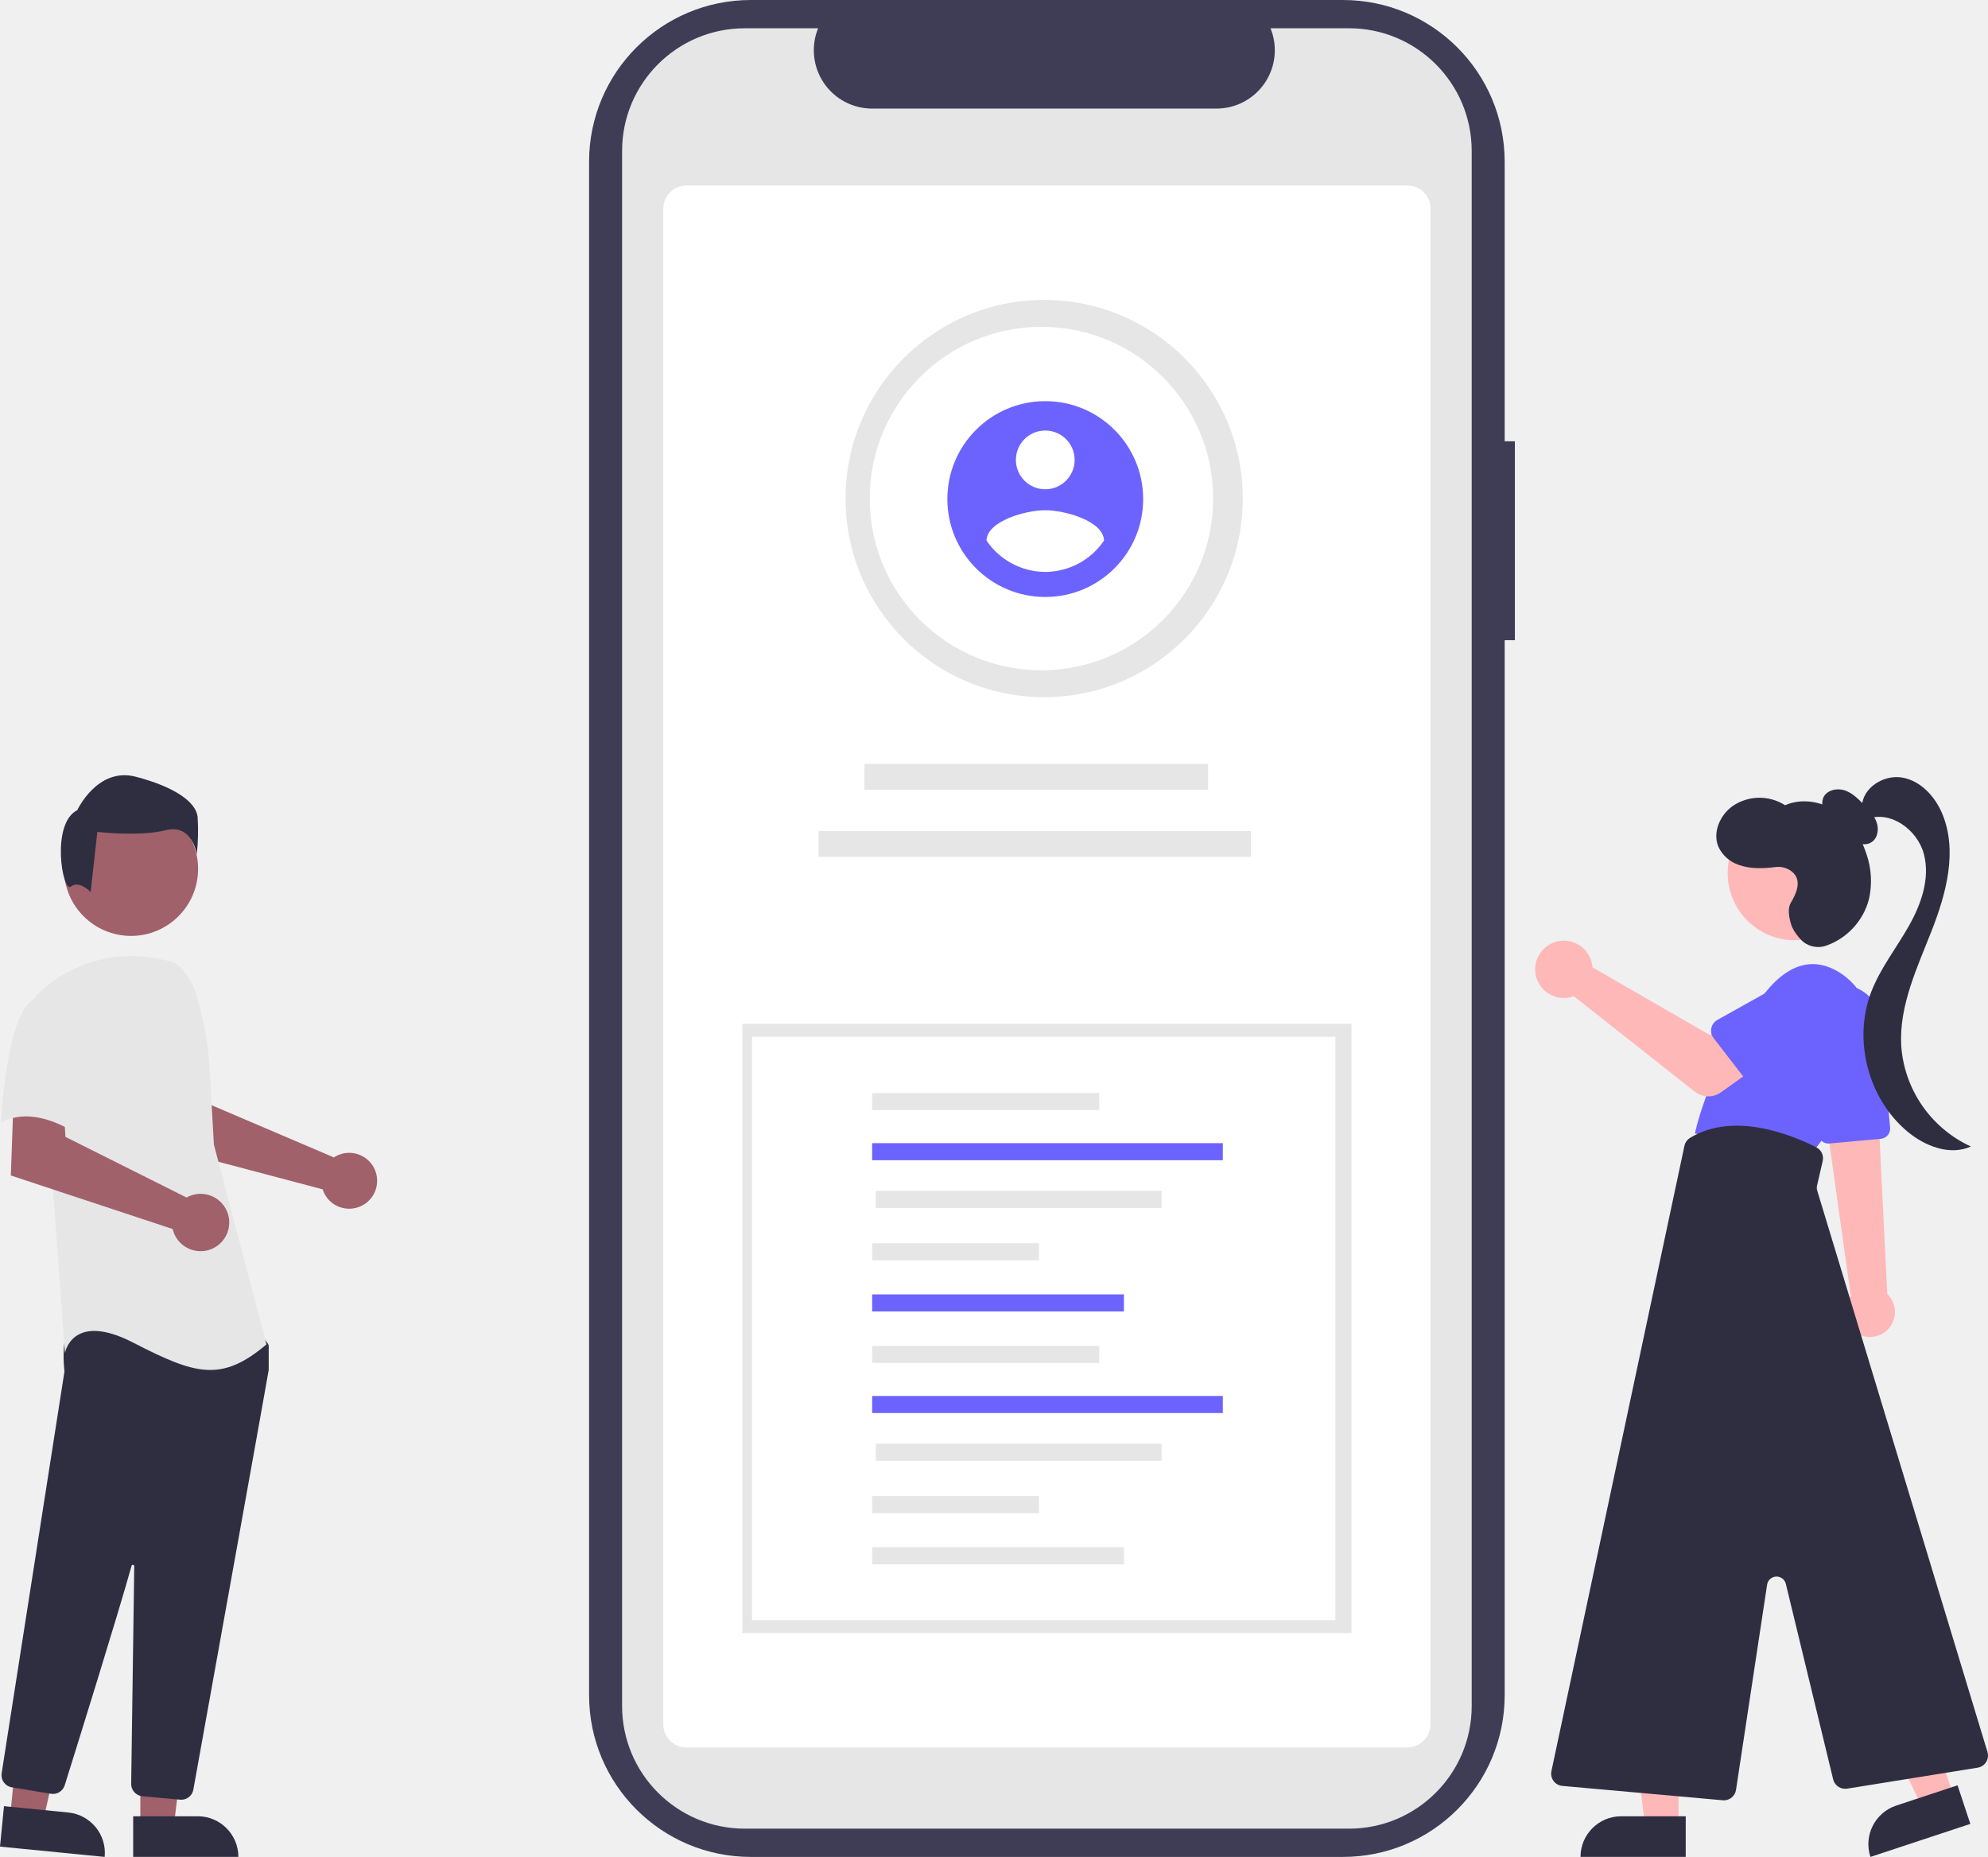
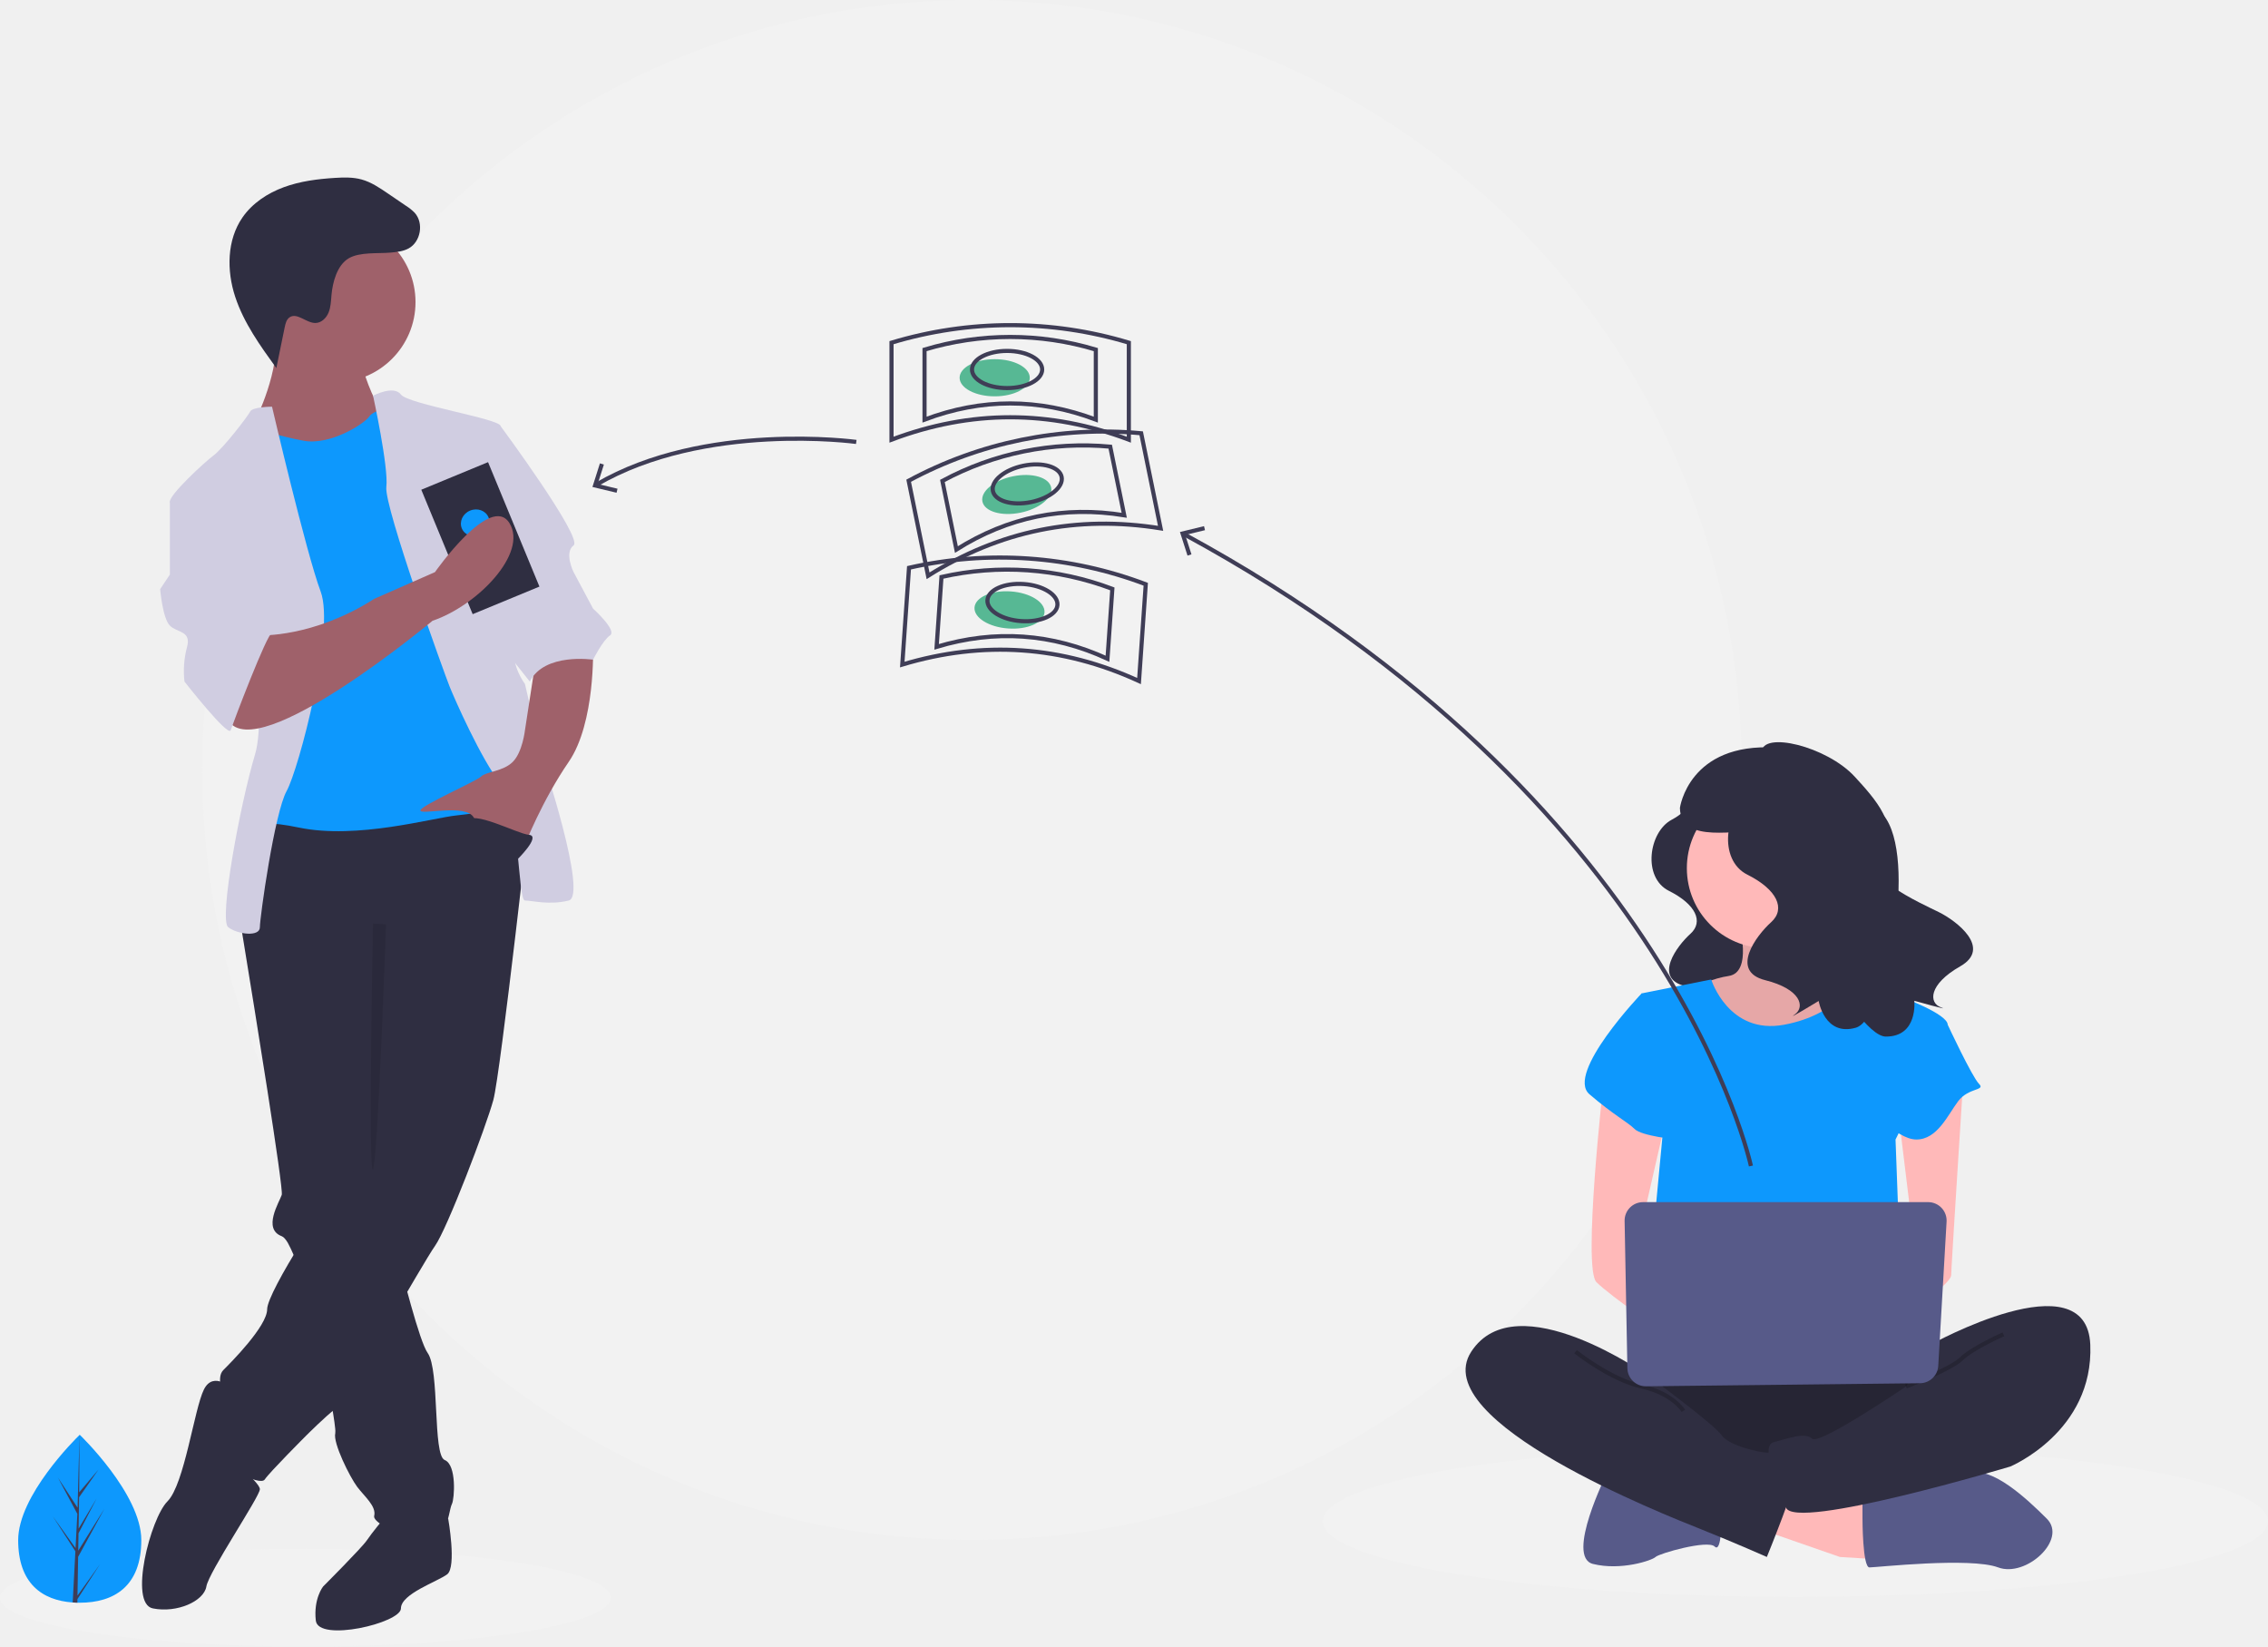
- <svg xmlns="http://www.w3.org/2000/svg" data-name="Layer 1" width="728.082" height="680.001" viewBox="0 0 728.082 680.001">
-   <path id="a55003b0-0446-4784-a3ce-c481a9759178-280" data-name="Path 339" d="M790.764,271.594h-3.736v-102.354a59.24,59.24,0,0,0-59.24-59.24h-216.846a59.24,59.24,0,0,0-59.24,59.24v561.521a59.24,59.24,0,0,0,59.24,59.24h216.85a59.24,59.24,0,0,0,59.24-59.24v-386.31h3.732Z" transform="translate(-235.959 -109.9995)" fill="#3f3d56" />
-   <path id="ad332593-d547-4870-8db7-c0503e6eb31e-281" data-name="Path 340" d="M774.954,165.275v569.452a44.93,44.93,0,0,1-44.913,44.923h-221.306a44.937,44.937,0,0,1-44.941-44.928v-569.447a44.936,44.936,0,0,1,44.941-44.922h26.845a21.364,21.364,0,0,0,19.764,29.411h126.168a21.364,21.364,0,0,0,19.76-29.415h28.756a44.93,44.93,0,0,1,44.922,44.913Z" transform="translate(-235.959 -109.9995)" fill="#e6e6e6" />
-   <path d="M751.374,749.925h-264a8.51,8.51,0,0,1-8.5-8.5v-555a8.51,8.51,0,0,1,8.5-8.5h264a8.51,8.51,0,0,1,8.5,8.5v555A8.51,8.51,0,0,1,751.374,749.925Z" transform="translate(-235.959 -109.9995)" fill="#fff" />
-   <circle id="edacdc74-dfad-4c1d-939b-d6c7a98a2115" data-name="Ellipse 56" cx="382.415" cy="182.571" r="72.736" fill="#e6e6e6" />
-   <circle id="aec4df6d-8b06-4bbe-8d40-2c8bcc37cf40" data-name="Ellipse 60" cx="381.415" cy="182.571" r="62.889" fill="#fff" />
-   <path id="b468b121-27e1-4684-879a-d4a6b6510a38-282" data-name="Path 341" d="M618.774,256.9a35.856,35.856,0,1,0,35.856,35.856,35.856,35.856,0,0,0-35.856-35.856Zm0,10.757a10.757,10.757,0,1,1-10.757,10.757,10.757,10.757,0,0,1,10.757-10.757Zm0,51.784a26.121,26.121,0,0,1-21.514-11.481c.172-7.171,14.342-11.119,21.514-11.119s21.341,3.948,21.514,11.119a26.164,26.164,0,0,1-21.514,11.484Z" transform="translate(-235.959 -109.9995)" fill="#6c63ff" />
-   <rect id="af237293-25a3-489f-aa06-65014690590a" data-name="Rectangle 26" x="316.605" y="279.75" width="125.838" height="9.458" fill="#e6e6e6" />
-   <rect id="aecd757e-3845-4054-8ef4-8f3b3f1464a2" data-name="Rectangle 27" x="299.768" y="304.327" width="158.368" height="9.458" fill="#e6e6e6" />
-   <rect id="a528162f-764e-4523-bc44-e6dc5465582a" data-name="Rectangle 25-2" x="271.868" y="374.923" width="223.094" height="223.094" fill="#e6e6e6" />
-   <rect id="ac408f88-9589-4a26-924c-e7a781ddb6bc" data-name="Rectangle 25-3" x="275.415" y="379.643" width="213.655" height="213.655" fill="#fff" />
-   <g id="be47c712-4ebf-4226-80ad-879612060a69" data-name="Group 22">
-     <rect id="fadc6105-0551-448d-b6d9-436c4cc2b7a7" data-name="Rectangle 28" x="319.415" y="400.267" width="83.168" height="6.251" fill="#e6e6e6" />
-     <rect id="a4376b16-bb23-442d-8938-a8bcab4f190c" data-name="Rectangle 29" x="319.415" y="418.619" width="128.429" height="6.251" fill="#6c63ff" />
-     <rect id="ae6c1c25-1aef-4af7-84b7-a99cb79f7c28" data-name="Rectangle 30" x="320.75" y="436.096" width="104.667" height="6.251" fill="#e6e6e6" />
-     <rect id="ad31106a-9486-4fc6-9d92-2d07f7dcec19" data-name="Rectangle 31" x="319.415" y="455.272" width="61.103" height="6.251" fill="#e6e6e6" />
-     <rect id="e133e237-d12d-4331-8259-b0f1b7869d24" data-name="Rectangle 32" x="319.415" y="474.003" width="92.22" height="6.251" fill="#6c63ff" />
-     <rect id="a9ae706b-b3a6-4b62-8ac7-3a7f4cd0039d" data-name="Rectangle 38" x="319.415" y="492.851" width="83.168" height="6.251" fill="#e6e6e6" />
-     <rect id="bd082349-b2f2-4b60-be0c-57e16efac88b" data-name="Rectangle 39" x="319.415" y="511.202" width="128.429" height="6.251" fill="#6c63ff" />
-     <rect id="ac0416d6-b57f-4bc7-9ff0-bb8dbe215cb0" data-name="Rectangle 40" x="320.75" y="528.679" width="104.667" height="6.251" fill="#e6e6e6" />
-     <rect id="b9702d28-4113-492b-a4b0-dbfc92fa702e" data-name="Rectangle 41" x="319.415" y="547.856" width="61.103" height="6.251" fill="#e6e6e6" />
-     <rect id="b41357bb-831a-49ca-b340-115c840dd657" data-name="Rectangle 42" x="319.415" y="566.587" width="92.22" height="6.251" fill="#e6e6e6" />
-   </g>
-   <g id="ac800076-fc8a-4256-a3b5-70e496d28429" data-name="Group 23">
-     <path id="b13647df-bb42-4a02-9bba-2700c526619d-283" data-name="Path 385" d="M928.727,595.025a9.13,9.13,0,1,1-15.852-9.064q.031-.053.062-.106a9.826,9.826,0,0,1,.86-1.22l-7.68-54.74-.23-1.64-1.56-11.17-.23-1.61.85.04,14.88.68,3.99.18.5,10.19,2.83,57.29a9.118,9.118,0,0,1,1.58,11.17Z" transform="translate(-235.959 -109.9995)" fill="#ffb8b8" />
-     <path id="bd34735f-0976-456f-8e45-072b5e73a744-284" data-name="Path 386" d="M905.931,528.751l18.895-1.733a3.73,3.73,0,0,0,3.364-4.037l-3.5-39.292a14.326,14.326,0,0,0-28.538,2.548q.036.406.096.809l5.666,38.54a3.724,3.724,0,0,0,3.678,3.181A2.639,2.639,0,0,0,905.931,528.751Z" transform="translate(-235.959 -109.9995)" fill="#6c63ff" />
-     <path id="f1e660d0-c56f-45d1-8714-e8a3d2ffeea9-285" data-name="Path 387" d="M920.253,497.008a26.316,26.316,0,0,0-9.679-30.288c-7.125-4.875-16.875-6.625-27.375,5.875-21,25-26.5,52.5-26.5,52.5l43,7S914.322,514.22,920.253,497.008Z" transform="translate(-235.959 -109.9995)" fill="#6c63ff" />
-     <path id="eb60bd0b-2a6b-4db7-a453-977e2259822f-286" data-name="Path 388" d="M850.706,778.614h-12.26l-5.832-47.288h18.094Z" transform="translate(-235.959 -109.9995)" fill="#ffb8b8" />
-     <path id="b4104c20-2c86-47e7-b6b0-d86d656d7ba2-287" data-name="Path 389" d="M814.805,789.997h38.531v-14.887h-23.644a14.887,14.887,0,0,0-14.887,14.887Z" transform="translate(-235.959 -109.9995)" fill="#2f2e41" />
-     <path id="b4e48bf6-fea8-48c3-adaa-b392a855b3f6-288" data-name="Path 390" d="M951.5,767.921l-11.64,3.848-20.38-43.068,17.18-5.679Z" transform="translate(-235.959 -109.9995)" fill="#ffb8b8" />
-     <path id="a6908023-9fbc-48a9-be4c-c86c0c45ebaf-289" data-name="Path 391" d="M920.983,789.997l36.584-12.092-4.672-14.135-22.45,7.42a14.887,14.887,0,0,0-9.463,18.807Z" transform="translate(-235.959 -109.9995)" fill="#2f2e41" />
-     <circle id="a687fec6-02c9-4040-89ed-32d713123e7f" data-name="Ellipse 65" cx="657.301" cy="319.761" r="24.561" fill="#ffb8b8" />
-     <path id="badfc474-5669-4d61-bc01-f70cc92406de-290" data-name="Path 392" d="M871.755,765.451l11.385-75.145a3.5,3.5,0,0,1,6.862-.3l17.338,71.612a4.533,4.533,0,0,0,5.088,3.385l47.825-7.686a4.5,4.5,0,0,0,3.593-5.75l-62.361-205.6a3.5,3.5,0,0,1-.061-1.8l2.076-9a4.484,4.484,0,0,0-2.327-5.014c-8.492-4.333-30-13.341-46.231-3.474a4.551,4.551,0,0,0-2.079,2.927l-48.716,228.97a4.5,4.5,0,0,0,4,5.419l58.757,5.262q.2.018.4.018a4.508,4.508,0,0,0,4.448-3.825Z" transform="translate(-235.959 -109.9995)" fill="#2f2e41" />
-     <path id="eb685785-93ca-4296-839e-b201e57ae5bb-291" data-name="Path 393" d="M909.546,412.407a18.58,18.58,0,0,1-4.855-4.22,6.3,6.3,0,0,1-.97-6.1c1.241-2.738,4.928-3.6,7.786-2.671s5.065,3.172,7.153,5.333c1.839,1.9,3.731,3.892,4.6,6.391s.424,5.668-1.746,7.185c-2.13,1.488-5.192.879-7.24-.719s-3.316-3.97-4.525-6.27Z" transform="translate(-235.959 -109.9995)" fill="#2f2e41" />
-     <path id="a7ccb8bb-f2b9-4447-b454-9c546e399f41-292" data-name="Path 394" d="M917.865,405.409c.136-6.92,8.024-11.883,14.837-10.656s12.049,7.035,14.67,13.441c5.538,13.535,1.381,28.979-3.955,42.6s-11.94,27.439-11.161,42.043a43.925,43.925,0,0,0,25.515,37c-7.688,3.485-16.878-.115-23.339-5.548-14.348-12.065-19.886-33.546-13.161-51.044,3.317-8.631,9.163-16.015,13.727-24.056s7.913-17.518,5.556-26.459-12.385-16.179-20.958-12.72Z" transform="translate(-235.959 -109.9995)" fill="#2f2e41" />
-     <path id="bd42e2a1-f38b-413b-b655-cc202f14f4c1-293" data-name="Path 395" d="M891.787,440.659c2.141-3.618,4.3-8.368.388-11.531a8.064,8.064,0,0,0-6.05-1.6c-4.412.532-9.217.751-13.488-.852a12.644,12.644,0,0,1-7.335-6.591c-2.2-5.224.556-11.572,5.165-14.874a17.4,17.4,0,0,1,19.258-.341c5.97-2.637,13.213-1.464,18.637,2.166s9.135,9.443,11.151,15.65a30.206,30.206,0,0,1,.923,16.615,24.692,24.692,0,0,1-15.316,16.879,8.892,8.892,0,0,1-8.782-1.3s-3.385-2.955-4.444-6.514C891.079,445.629,890.644,442.592,891.787,440.659Z" transform="translate(-235.959 -109.9995)" fill="#2f2e41" />
-     <path id="a0cecca8-8fe0-4420-9365-651f9eef8dd5-294" data-name="Path 397" d="M818.925,462.575a10.524,10.524,0,0,1,.239,1.64l42.957,24.782,10.441-6.011,11.131,14.572-17.45,12.438a8,8,0,0,1-9.6-.234l-44.3-34.946a10.5,10.5,0,1,1,6.576-12.241Z" transform="translate(-235.959 -109.9995)" fill="#ffb8b8" />
-     <path id="b21f2b01-13d8-4bae-8637-c810de2f9faf-295" data-name="Path 398" d="M863.558,490.171l13.884,17.994a4.5,4.5,0,0,0,6.8.373l15.717-16.321a12.5,12.5,0,0,0-14.926-20.056q-.204.152-.401.312l-19.712,11.022a4.5,4.5,0,0,0-1.365,6.676Z" transform="translate(-235.959 -109.9995)" fill="#6c63ff" />
-   </g>
-   <g id="b22d1c68-5a77-444f-a5cc-3f82f20a89dd" data-name="Group 24">
-     <path id="e5b1612b-0075-49ae-a43a-e875f9772667-296" data-name="Path 552" d="M359.66,533.056a10.091,10.091,0,0,0-1.411.787l-44.852-19.143-1.6-11.815-17.922-.11,1.059,27.1,59.2,15.658a10.606,10.606,0,0,0,.448,1.208,10.235,10.235,0,1,0,5.079-13.682Z" transform="translate(-235.959 -109.9995)" fill="#a0616a" />
-     <path id="aa9c986c-d78a-4457-b2bb-b0791fabccea-297" data-name="Path 553" d="M287.357,778.615h12.26l5.832-47.288h-18.094Z" transform="translate(-235.959 -109.9995)" fill="#a0616a" />
-     <path id="b210f84f-9c85-4cf8-a59b-65b7d4fb35d0-298" data-name="Path 554" d="M308.374,775.112h-23.644v14.882h38.531a14.887,14.887,0,0,0-14.887-14.887h-0Z" transform="translate(-235.959 -109.9995)" fill="#2f2e41" />
-     <path id="f66096e0-a946-448d-a2e8-3cde5fe284ed-299" data-name="Path 555" d="M239.677,775.152l12.2,1.2,10.441-46.488-18.007-1.769Z" transform="translate(-235.959 -109.9995)" fill="#a0616a" />
-     <path id="fcefb2c9-d6d5-4bec-a5f5-cc8066a5bb74-300" data-name="Path 556" d="M260.944,773.728,237.418,771.411,235.959,786.224l38.337,3.776A14.884,14.884,0,0,0,260.943,773.728Z" transform="translate(-235.959 -109.9995)" fill="#2f2e41" />
-     <circle id="b1d8892c-f39d-4126-8224-86b256c1ff9d" data-name="Ellipse 84" cx="47.985" cy="318.169" r="24.561" fill="#a0616a" />
-     <path id="ac2d3eab-b9a5-4eb5-9d63-fe405943fbfc-301" data-name="Path 557" d="M302.357,769.053a4.471,4.471,0,0,0,4.415-3.7c6.341-35.219,27.088-150.4,27.584-153.593a1.416,1.416,0,0,0,.016-.222v-8.588a1.489,1.489,0,0,0-.279-.872l-2.74-3.838a1.479,1.479,0,0,0-1.144-.625c-15.622-.732-66.784-2.879-69.256.209h0c-2.482,3.1-1.6,12.507-1.4,14.36l-.01.193-22.985,147a4.512,4.512,0,0,0,3.715,5.135l14.356,2.365a4.521,4.521,0,0,0,5.025-3.093c4.44-14.188,19.329-61.918,24.489-80.387a.5.5,0,0,1,.981.139c-.258,17.606-.881,62.523-1.1,78.037l-.023,1.671a4.518,4.518,0,0,0,4.093,4.536l13.843,1.254A4.174,4.174,0,0,0,302.357,769.053Z" transform="translate(-235.959 -109.9995)" fill="#2f2e41" />
-     <path id="bbed60f3-1a89-4078-91d7-bc96163e326a-302" data-name="Path 99" d="M299.532,462.387c4.286,2.548,6.851,7.23,8.323,12a113.686,113.686,0,0,1,4.884,27.159l1.556,27.6,19.255,73.17c-16.689,14.121-26.315,10.911-48.781-.639s-25.032,3.851-25.032,3.851l-4.492-62.258-6.418-68.032a30.172,30.172,0,0,1,4.862-4.674,49.659,49.659,0,0,1,42.442-9Z" transform="translate(-235.959 -109.9995)" fill="#e6e6e6" />
-     <path id="ff536e95-7831-431c-8ca8-0e166a93b4bb-303" data-name="Path 558" d="M305.786,547.833a10.528,10.528,0,0,0-1.5.7l-44.35-22.2-.736-12.026-18.294-1.261-.98,27.413,59.266,19.6a10.5,10.5,0,1,0,6.593-12.232Z" transform="translate(-235.959 -109.9995)" fill="#a0616a" />
-     <path id="ed99b844-bab2-4090-afff-3e8d6994d5eb-304" data-name="Path 101" d="M249.147,475.545c-10.911,3.851-12.834,45.574-12.834,45.574,12.837-7.06,28.241,4.493,28.241,4.493s3.209-10.912,7.06-25.032a24.53,24.53,0,0,0-5.134-23.106S260.059,471.692,249.147,475.545Z" transform="translate(-235.959 -109.9995)" fill="#e6e6e6" />
-     <path id="a410275c-d14b-4b59-9c0e-be849f4d4fe2-305" data-name="Path 102" d="M261.926,434.664c3.06-2.448,7.235,2,7.235,2l2.448-22.031s15.3,1.833,25.094-.612,11.323,8.875,11.323,8.875a78.584,78.584,0,0,0,.306-13.771c-.612-5.508-8.568-11.017-22.645-14.689s-21.421,12.241-21.421,12.241C254.468,411.572,258.862,437.113,261.926,434.664Z" transform="translate(-235.959 -109.9995)" fill="#2f2e41" />
-   </g>
+ <svg xmlns="http://www.w3.org/2000/svg" data-name="Layer 1" width="1099" height="797.68" viewBox="0 0 1099 797.68">
+   <circle cx="471" cy="373" r="373" fill="#f2f2f2" />
+   <ellipse cx="148" cy="774" rx="148" ry="23.68" fill="#f2f2f2" />
+   <ellipse cx="870" cy="736.969" rx="229" ry="36.64" fill="#f2f2f2" />
+   <path d="M869.62,435.945s1.95,6.499-9.098,12.348-14.297,27.945-1.3,34.443,16.897,14.947,10.398,20.796-18.197,21.446-2.6,25.345,17.547,11.698,12.998,14.947,10.398-5.849,10.398-5.849,2.6,15.597,16.247,11.698,51.99-77.985,32.494-88.383S869.62,435.945,869.62,435.945Z" transform="translate(-50.5 -51.15983)" fill="#2f2e41" />
+   <path d="M893.175,498.697s6.741,23.594-5.056,25.279a46.052,46.052,0,0,0-20.224,8.426l21.909,28.65h40.447l25.279-25.279s-33.706-25.279-26.965-40.447S893.175,498.697,893.175,498.697Z" transform="translate(-50.5 -51.15983)" fill="#ffb9b9" />
+   <path d="M893.175,498.697s6.741,23.594-5.056,25.279a46.052,46.052,0,0,0-20.224,8.426l21.909,28.65h40.447l25.279-25.279s-33.706-25.279-26.965-40.447S893.175,498.697,893.175,498.697Z" transform="translate(-50.5 -51.15983)" opacity="0.1" />
+   <polygon points="852.787 740.779 891.549 754.261 918.513 755.946 916.828 732.352 861.213 715.904 852.787 740.779" fill="#ffb9b9" />
+   <path d="M953.003,786.882s0,23.594,3.371,23.594,48.874-5.056,62.356,0,33.706-13.482,23.594-23.594-26.606-25.279-36.897-21.909-52.424,11.797-52.424,11.797Z" transform="translate(-50.5 -51.15983)" fill="#575a89" />
+   <path d="M829.134,764.974s-20.224,40.447-6.741,43.818,28.65-1.685,30.335-3.371,25.279-8.426,28.65-5.056,3.371-13.482,3.371-13.482Z" transform="translate(-50.5 -51.15983)" fill="#575a89" />
+   <path d="M845.987,709.359s-32.021,43.818-8.426,55.615,136.509,11.797,144.936,0,11.797-48.874,0-52.244S845.987,709.359,845.987,709.359Z" transform="translate(-50.5 -51.15983)" fill="#2f2e41" />
+   <path d="M845.987,709.359s-32.021,43.818-8.426,55.615,136.509,11.797,144.936,0,11.797-48.874,0-52.244S845.987,709.359,845.987,709.359Z" transform="translate(-50.5 -51.15983)" opacity="0.2" />
+   <circle cx="856.157" cy="420.572" r="38.762" fill="#ffb9b9" />
+   <path d="M845.987,532.403l33.706-6.741s8.426,26.965,35.391,21.909,33.706-21.909,33.706-21.909,20.224,8.426,21.909,8.426,23.594,8.426,23.594,13.482-25.279,55.615-25.279,55.615l3.371,91.006-124.712-3.371,8.426-89.321Z" transform="translate(-50.5 -51.15983)" fill="#0d98fd" />
+   <path d="M827.449,576.22s-10.112,89.321-3.371,96.062,33.706,25.279,33.706,25.279V677.338l-13.482-25.279,13.482-58.985Z" transform="translate(-50.5 -51.15983)" fill="#ffb9b9" />
+   <path d="M1001.877,573.692s-5.899,91.849-5.899,95.219-15.168,15.168-20.224,15.168-8.426-8.426-8.426-8.426l11.797-13.482-8.426-69.097Z" transform="translate(-50.5 -51.15983)" fill="#ffb9b9" />
+   <path d="M985.866,702.618s75.838-42.132,77.524,0-38.762,58.985-38.762,58.985-104.488,31.332-108.702,19.879-12.64-29.991-5.899-31.676,15.168-5.056,18.538-1.685,45.503-25.279,45.503-25.279Z" transform="translate(-50.5 -51.15983)" fill="#2f2e41" />
+   <path d="M1021.258,697.562s-15.168,6.741-20.224,11.797-26.965,13.482-26.965,13.482" transform="translate(-50.5 -51.15983)" fill="none" stroke="#000" stroke-miterlimit="10" stroke-width="2" opacity="0.2" />
+   <path d="M856.099,535.773l-10.112-3.371s-37.077,38.762-25.279,48.874,18.538,13.482,21.909,16.853,20.224,5.056,20.224,5.056Z" transform="translate(-50.5 -51.15983)" fill="#0d98fd" />
+   <path d="M979.125,544.2l15.168,3.371s11.797,25.279,15.168,28.65-5.056,1.685-10.112,8.426-10.112,18.538-20.224,18.538-23.594-16.853-23.594-16.853Z" transform="translate(-50.5 -51.15983)" fill="#0d98fd" />
+   <path d="M849.357,717.785s-64.041-45.503-85.95-11.797,94.377,79.209,111.23,85.95,32.021,13.482,32.021,13.482,15.168-37.077,15.168-43.818-11.797-6.741-15.168-6.741-18.538-3.371-21.909-8.426S849.357,717.785,849.357,717.785Z" transform="translate(-50.5 -51.15983)" fill="#2f2e41" />
+   <path d="M813.966,705.988s16.853,13.482,32.021,16.853,20.224,11.797,20.224,11.797" transform="translate(-50.5 -51.15983)" fill="none" stroke="#000" stroke-miterlimit="10" stroke-width="2" opacity="0.2" />
+   <path d="M837.732,642.622l1.346,71.356a8.933,8.933,0,0,0,9.032,8.764l132.79-1.492a8.933,8.933,0,0,0,8.818-8.418l4.031-69.864a8.933,8.933,0,0,0-8.918-9.447H846.663A8.933,8.933,0,0,0,837.732,642.622Z" transform="translate(-50.5 -51.15983)" fill="#575a89" />
+   <path d="M908.728,423.04s2.16,7.199-10.079,13.679-15.839,30.957-1.44,38.157,18.718,16.558,11.519,23.038-20.158,23.758-2.88,28.077,19.438,12.959,14.399,16.558,11.519-6.479,11.519-6.479,2.88,17.278,17.998,12.959,30.203-82.84,13.35-103.064C947.445,427.16,908.728,423.04,908.728,423.04Z" transform="translate(-50.5 -51.15983)" fill="#2f2e41" />
+   <path d="M904.13,415.629c.003-10.547,31.559-2.969,45.088,11.758,9.369,10.198,23.599,25.54,11.674,36.355s20.439,24.992,29.119,29.29,25.817,17.443,10.343,26.261-15.224,17.72-9.401,19.827-12.839-3.134-12.839-3.134,1.885,17.415-13.838,17.332-60.832-86.494-50.056-110.513C924.24,420.473,904.13,415.629,904.13,415.629Z" transform="translate(-50.5 -51.15983)" fill="#2f2e41" />
+   <path d="M910.965,413.318c-42.198-2.541-46.433,29.223-46.433,29.223.292,18.382,29.483,9.425,37.59,12.165,9.781-7.036,28.636-20.35,42.12-29.851A63.774,63.774,0,0,0,910.965,413.318Z" transform="translate(-50.5 -51.15983)" fill="#2f2e41" />
+   <path d="M898.942,616.008S861.09,438.609,624.169,309.92" transform="translate(-50.5 -51.15983)" fill="none" stroke="#3f3d56" stroke-miterlimit="10" stroke-width="2" />
+   <polygon points="583.431 254.891 583.905 256.836 574.322 259.16 577.341 268.549 575.435 269.16 571.76 257.724 583.431 254.891" fill="#3f3d56" />
+   <path d="M118.973,797.271c0,22.469-13.356,30.314-29.834,30.314q-.573,0-1.143-.013c-.763-.016-1.52-.053-2.267-.104-14.871-1.052-26.424-9.301-26.424-30.197,0-21.625,27.634-48.912,29.71-50.932l.004-.004c.08-.078.12-.116.12-.116S118.973,774.803,118.973,797.271Z" transform="translate(-50.5 -51.15983)" fill="#0d98fd" />
+   <path d="M88.052,824.148,98.964,808.901,88.025,825.822l-.029,1.75c-.763-.016-1.52-.053-2.267-.104l1.176-22.479-.009-.175.02-.033.111-2.123L76.061,785.696,87.062,801.067l.025.451.889-16.985-9.388-17.528,9.503,14.547.925-35.212.004-.12v.116L88.865,774.103l9.347-11.008L88.827,776.495l-.247,15.207,8.727-14.594-8.763,16.832-.138,8.454,12.669-20.313-12.717,23.263Z" transform="translate(-50.5 -51.15983)" fill="#3f3d56" />
+   <path d="M261.273,791.45l6.382-4.741s4.224,23.597-.489,27.132-22.391,9.428-22.391,16.498-40.068,16.498-41.246,5.892,3.535-16.498,3.535-16.498,18.855-18.855,21.212-22.391,8.249-10.606,8.249-10.606Z" transform="translate(-50.5 -51.15983)" fill="#2f2e41" />
+   <path d="M166.996,498.014s.177,1.037.483,2.934c.283,1.685.672,4.066,1.143,7,4.95,30.204,19.386,119.119,18.408,122.053-1.178,3.535-9.428,16.498,0,20.034.907.342,1.886,1.449,2.934,3.194a68.494,68.494,0,0,1,4.985,11.761c5.621,16.31,11.632,42.413,15.108,60.49,1.52,7.943,2.557,14.33,2.864,17.677a9.612,9.612,0,0,1,.035,2.333c-1.178,4.714,7.071,21.212,10.606,25.926s9.428,9.428,8.249,14.142,29.462,17.677,32.997,9.428,3.535-12.963,4.714-15.32,2.357-18.855-3.535-21.212-2.357-43.603-8.249-51.852c-1.968-2.746-4.973-12.044-8.12-23.227-1.237-4.384-2.487-9.051-3.712-13.729-4.973-19.174-9.38-38.465-9.38-38.465L237.704,493.3l-64.815-8.249-1.662,3.665-3.312,7.271Z" transform="translate(-50.5 -51.15983)" fill="#2f2e41" />
+   <path d="M163.461,724.278s-9.428-9.428-14.142,0-9.428,45.96-17.677,54.209-18.855,49.495-7.071,51.852,24.748-3.535,25.926-10.606S176.424,776.13,176.424,772.595s-16.498-16.498-16.498-16.498Z" transform="translate(-50.5 -51.15983)" fill="#2f2e41" />
+   <path d="M308.412,433.198s-15.32,137.88-18.855,150.843-22.391,62.458-28.283,70.708-43.603,75.422-48.317,78.957-14.142,12.963-14.142,12.963-17.677,17.677-20.034,21.212-22.391-7.071-23.569-14.142,1.178-18.855,2.357-23.569-2.357-11.785,1.178-15.32,21.212-21.212,21.212-29.462,30.64-56.566,42.425-67.172,9.428-28.283,9.428-28.283V518.047l-64.815-20.034s3.535-56.566,11.785-56.566S295.449,422.592,308.412,433.198Z" transform="translate(-50.5 -51.15983)" fill="#2f2e41" />
+   <circle cx="162.456" cy="146.346" r="38.889" fill="#9f616a" />
+   <path d="M225.919,228.146s4.714,17.677,10.606,22.391-15.32,24.748-15.32,24.748l-40.068,2.357-7.071-22.391s12.963-25.926,9.428-42.425S225.919,228.146,225.919,228.146Z" transform="translate(-50.5 -51.15983)" fill="#9f616a" />
+   <path d="M242.418,248.18s-10.606,1.178-12.963,4.714-18.855,14.142-31.818,11.785-21.212-5.892-23.569-4.714-7.071,25.926-7.071,25.926l12.963,37.711-2.357,103.705-3.535,28.283s-7.071-9.428,21.212-3.535,64.815-4.714,76.6-5.892,31.818-4.714,32.997-11.785-3.535-32.997-3.535-32.997l-18.855-78.957-11.785-42.425Z" transform="translate(-50.5 -51.15983)" fill="#0d98fd" />
+   <path d="M231.271,242.861s9.968-5.287,13.504-.573,48.317,11.785,48.317,15.32,9.428,98.991,7.071,107.24,4.714,17.677,4.714,17.677l8.249,35.354s22.391,67.172,12.963,69.529-17.677,0-21.212,0-2.357-44.782-11.785-56.566-22.391-41.246-24.748-47.138-31.818-87.206-30.64-96.634S231.271,242.861,231.271,242.861Z" transform="translate(-50.5 -51.15983)" fill="#d0cde1" />
+   <path d="M182.316,248.18s-9.428,0-10.606,2.357S158.747,268.214,154.033,271.749,132.821,290.604,132.821,294.14s34.175,29.462,34.175,29.462,14.142,69.529,7.071,93.098-17.677,80.135-12.963,83.671,15.32,4.714,15.32,0,7.071-55.388,12.963-65.994,23.569-77.778,16.498-96.634S182.316,248.18,182.316,248.18Z" transform="translate(-50.5 -51.15983)" fill="#d0cde1" />
+   <path d="M337.873,364.847s1.178,36.532-11.785,55.388-21.212,40.068-21.212,40.068-21.212-5.892-24.748-12.963-25.926-1.178-25.926-3.535,27.105-14.142,29.462-16.498,10.606-2.357,15.32-7.071,5.892-15.32,5.892-15.32l4.714-30.64Z" transform="translate(-50.5 -51.15983)" fill="#9f616a" />
+   <path d="M239.741,173.528c2.992-.272,6.077-.571,8.721-1.997,5.925-3.195,7.496-12.294,2.986-17.291a22.344,22.344,0,0,0-4.143-3.331l-8.958-6.097c-3.962-2.697-8.017-5.437-12.638-6.709-4.179-1.15-8.594-1.032-12.92-.763-8.399.522-16.849,1.6-24.749,4.5s-15.268,7.751-20.052,14.673c-7.585,10.974-7.689,25.775-3.511,38.444s12.112,23.701,19.931,34.51l4.057-19.795c.361-1.763.829-3.695,2.295-4.739,3.645-2.593,8.103,2.731,12.576,2.697,2.874-.022,5.287-2.386,6.376-5.046s1.161-5.605,1.413-8.468c.534-6.064,2.653-14.502,8.396-17.847C224.872,173.153,233.726,174.074,239.741,173.528Z" transform="translate(-50.5 -51.15983)" fill="#2f2e41" />
+   <path d="M237.56,498.965s-3.98,115.127-6.337,118.663,0-119.025,0-119.025Z" transform="translate(-50.5 -51.15983)" opacity="0.1" />
+   <path d="M283.664,257.607h9.428s40.068,54.209,35.354,57.745,0,12.963,0,12.963l9.428,17.677s11.785,10.606,8.249,12.963-8.249,11.785-8.249,11.785-23.569-3.535-30.64,10.606L291.949,362.05Z" transform="translate(-50.5 -51.15983)" fill="#d0cde1" />
+   <rect x="265.768" y="279.254" width="35" height="65.224" transform="translate(-148.0884 80.56853) rotate(-22.43787)" fill="#2f2e41" />
+   <ellipse cx="280.75" cy="304.458" rx="7" ry="6.431" transform="translate(-145.4514 79.04643) rotate(-22.43785)" fill="#0d98fd" />
+   <path d="M260.095,351.884s-84.849,70.708-98.991,48.317,15.32-41.246,15.32-41.246,25.926,1.178,55.388-17.677l29.462-12.963s26.896-38.399,36.061-23.777S281.69,344.608,260.095,351.884Z" transform="translate(-50.5 -51.15983)" fill="#9f616a" />
+   <path d="M145.784,289.426,132.821,294.14v35.354l-4.714,7.071s1.178,14.142,4.714,17.677,10.606,2.357,8.249,10.606a44.667,44.667,0,0,0-1.178,16.498s21.212,27.105,22.391,23.569,17.677-47.138,20.034-47.138-23.569-68.351-23.569-68.351Z" transform="translate(-50.5 -51.15983)" fill="#d0cde1" />
+   <path d="M300.752,467.963s12.185-11.785,6.093-12.374-27.305-12.374-30.84-6.482S300.752,467.963,300.752,467.963Z" transform="translate(-50.5 -51.15983)" fill="#2f2e41" />
+   <ellipse cx="482" cy="183" rx="17" ry="9" fill="#57b894" />
+   <path d="M597.5,264.16q-57.5-21.717-115,0v-47a199.038,199.038,0,0,1,115,0Z" transform="translate(-50.5 -51.15983)" fill="none" stroke="#3f3d56" stroke-miterlimit="10" stroke-width="2" />
+   <path d="M581.5,254.44q-41.5-15.674-83,0V220.519a143.653,143.653,0,0,1,83,0Z" transform="translate(-50.5 -51.15983)" fill="none" stroke="#3f3d56" stroke-miterlimit="10" stroke-width="2" />
+   <ellipse cx="488" cy="179" rx="17" ry="9" fill="none" stroke="#3f3d56" stroke-miterlimit="10" stroke-width="2" />
+   <ellipse cx="543.2" cy="290.706" rx="17" ry="9" transform="translate(-97.66163 63.33821) rotate(-11.53546)" fill="#57b894" />
+   <path d="M612.886,307.101q-60.681-9.779-112.677,22.997l-9.399-46.051a199.038,199.038,0,0,1,112.677-22.997Z" transform="translate(-50.5 -51.15983)" fill="none" stroke="#3f3d56" stroke-miterlimit="10" stroke-width="2" />
+   <path d="M595.266,300.777q-43.796-7.058-81.323,16.598L507.159,284.139a143.653,143.653,0,0,1,81.323-16.598Z" transform="translate(-50.5 -51.15983)" fill="none" stroke="#3f3d56" stroke-miterlimit="10" stroke-width="2" />
+   <ellipse cx="548.279" cy="285.587" rx="17" ry="9" transform="translate(-96.53536 64.25047) rotate(-11.53546)" fill="none" stroke="#3f3d56" stroke-miterlimit="10" stroke-width="2" />
+   <ellipse cx="539.675" cy="346.645" rx="9" ry="17" transform="translate(105.9025 809.7943) rotate(-86.0194)" fill="#57b894" />
+   <path d="M602.435,381.085q-55.854-25.656-114.723-7.983l3.263-46.887a199.038,199.038,0,0,1,114.723,7.983Z" transform="translate(-50.5 -51.15983)" fill="none" stroke="#3f3d56" stroke-miterlimit="10" stroke-width="2" />
+   <path d="M587.149,370.278Q546.837,351.761,504.349,364.516l2.355-33.84a143.653,143.653,0,0,1,82.8,5.762Z" transform="translate(-50.5 -51.15983)" fill="none" stroke="#3f3d56" stroke-miterlimit="10" stroke-width="2" />
+   <ellipse cx="545.938" cy="343.071" rx="9" ry="17" transform="translate(115.2961 812.7167) rotate(-86.0194)" fill="none" stroke="#3f3d56" stroke-miterlimit="10" stroke-width="2" />
+   <path d="M465.422,265.251s-73.496-10.055-125.982,20.704" transform="translate(-50.5 -51.15983)" fill="none" stroke="#3f3d56" stroke-miterlimit="10" stroke-width="2" />
+   <polygon points="290.708 224.459 292.617 225.063 289.633 234.462 299.227 236.751 298.76 238.698 287.077 235.907 290.708 224.459" fill="#3f3d56" />
</svg>
